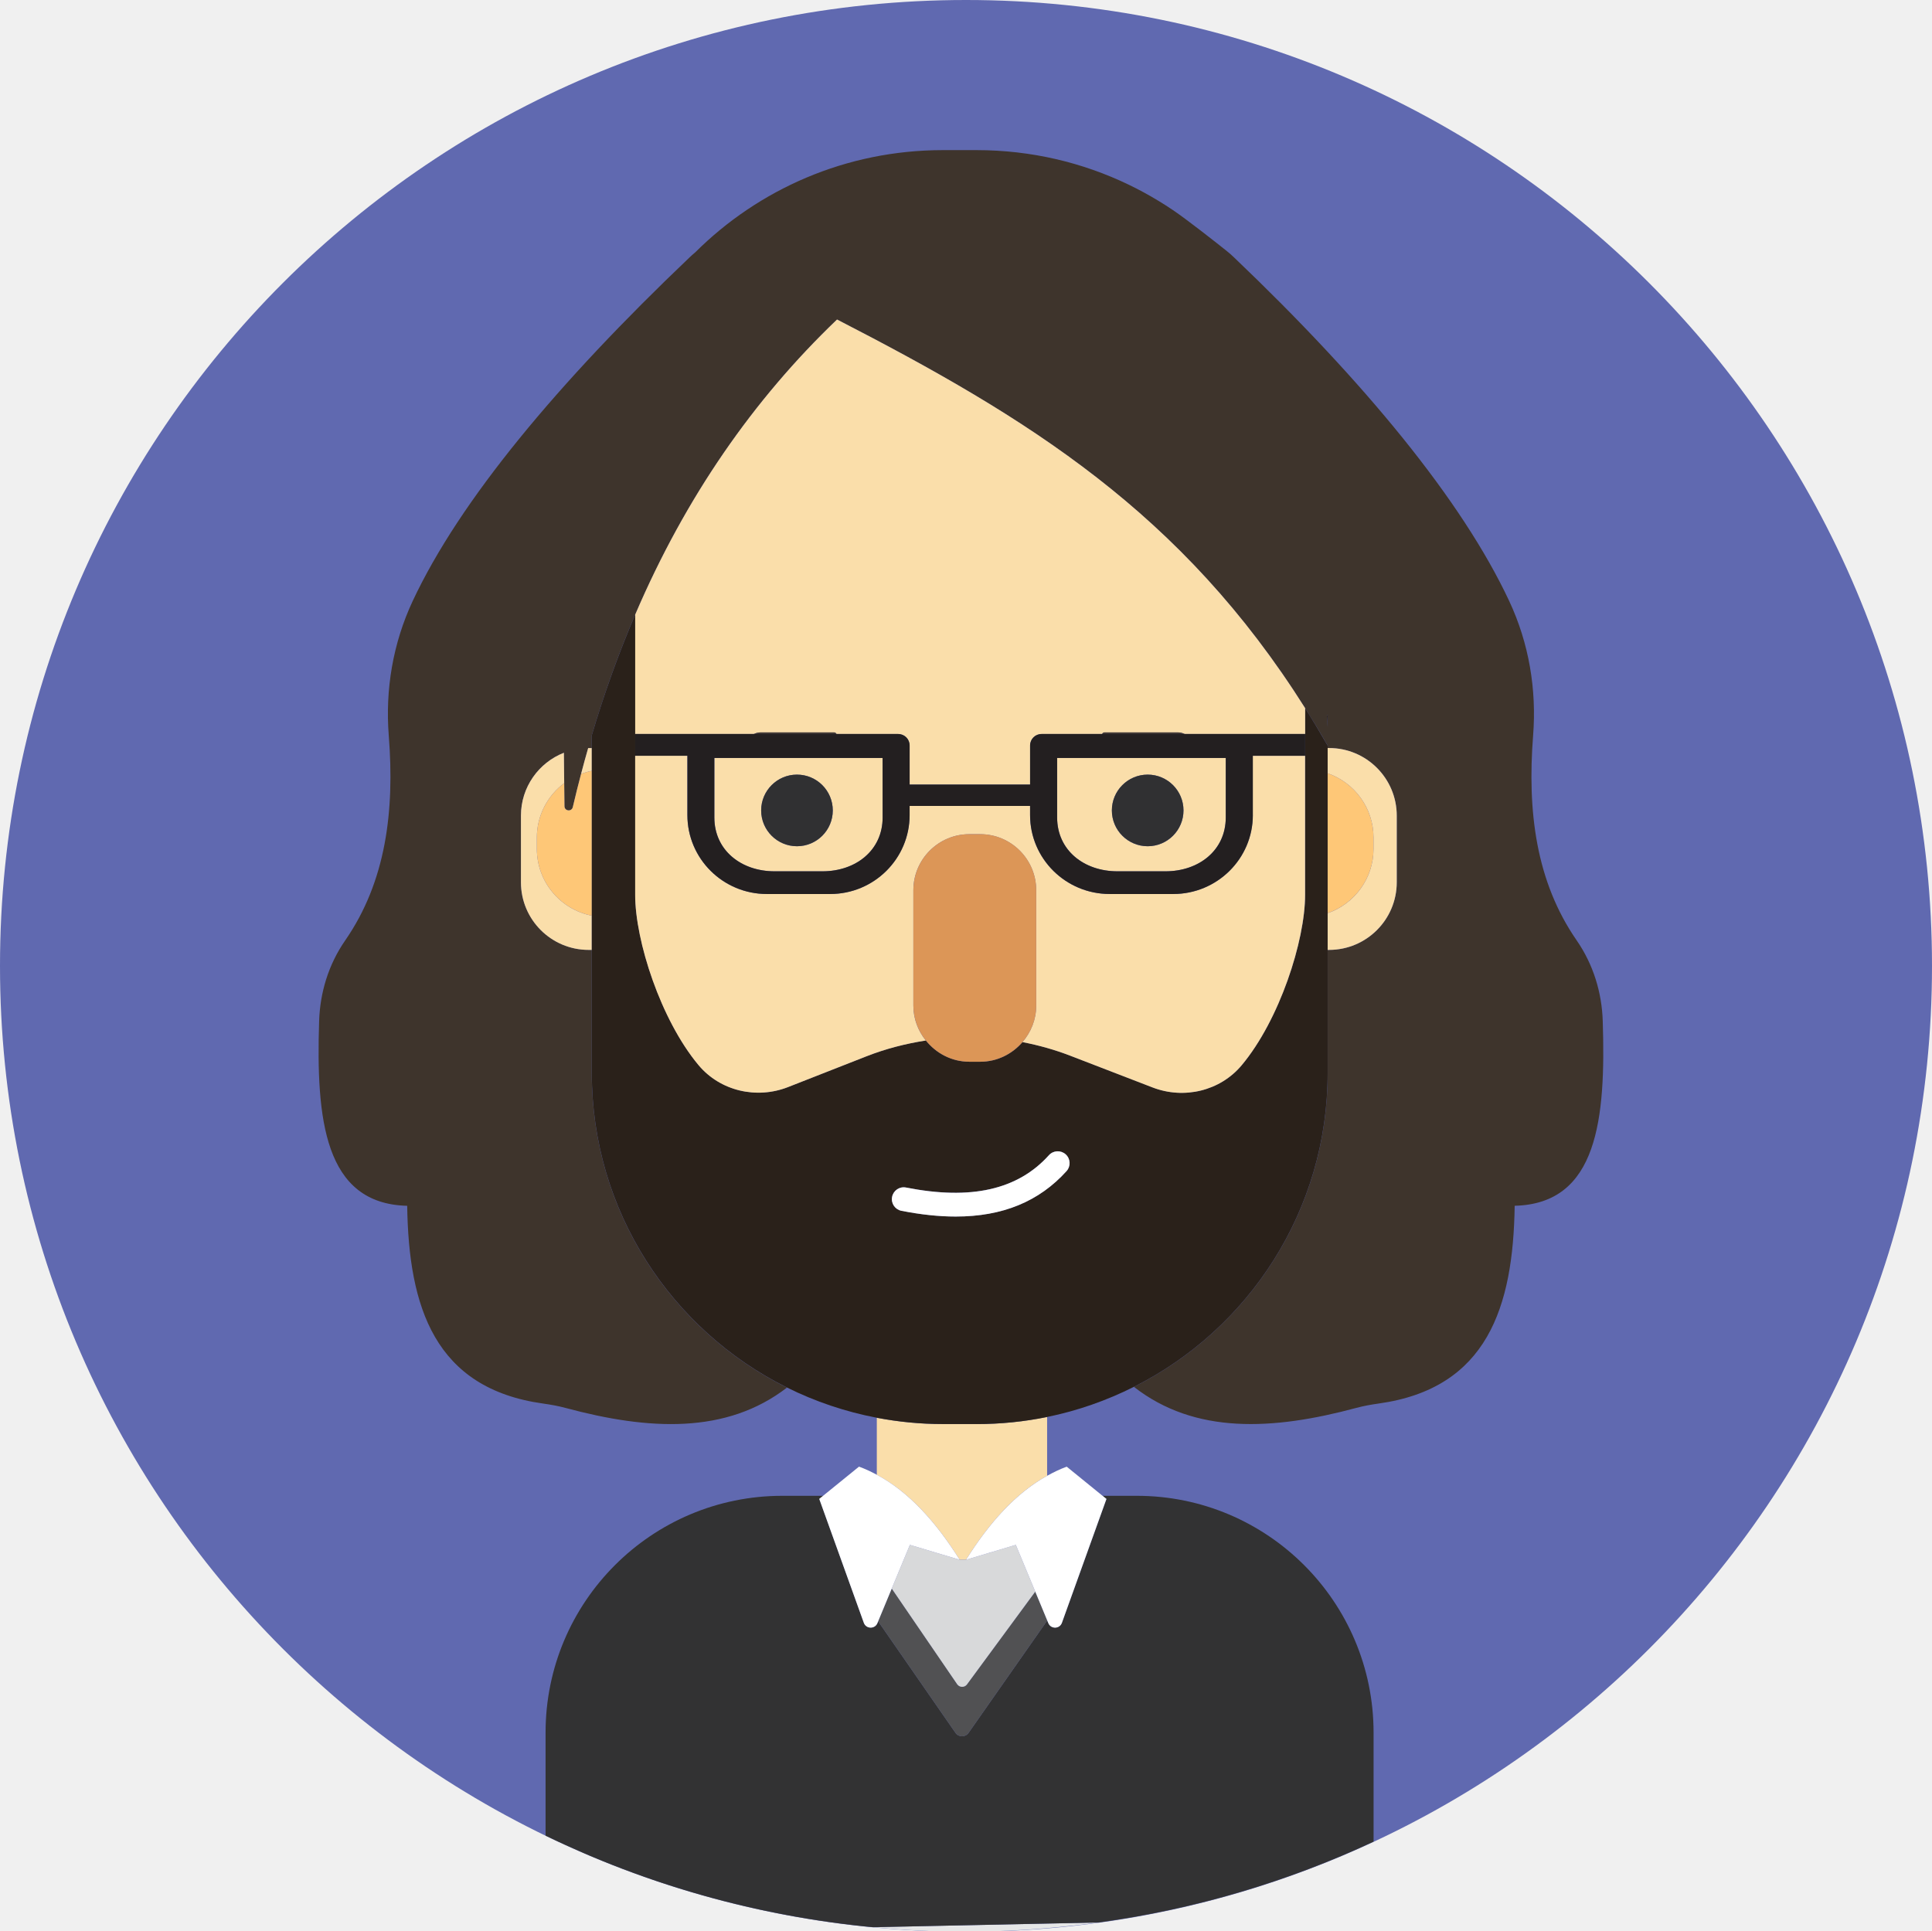
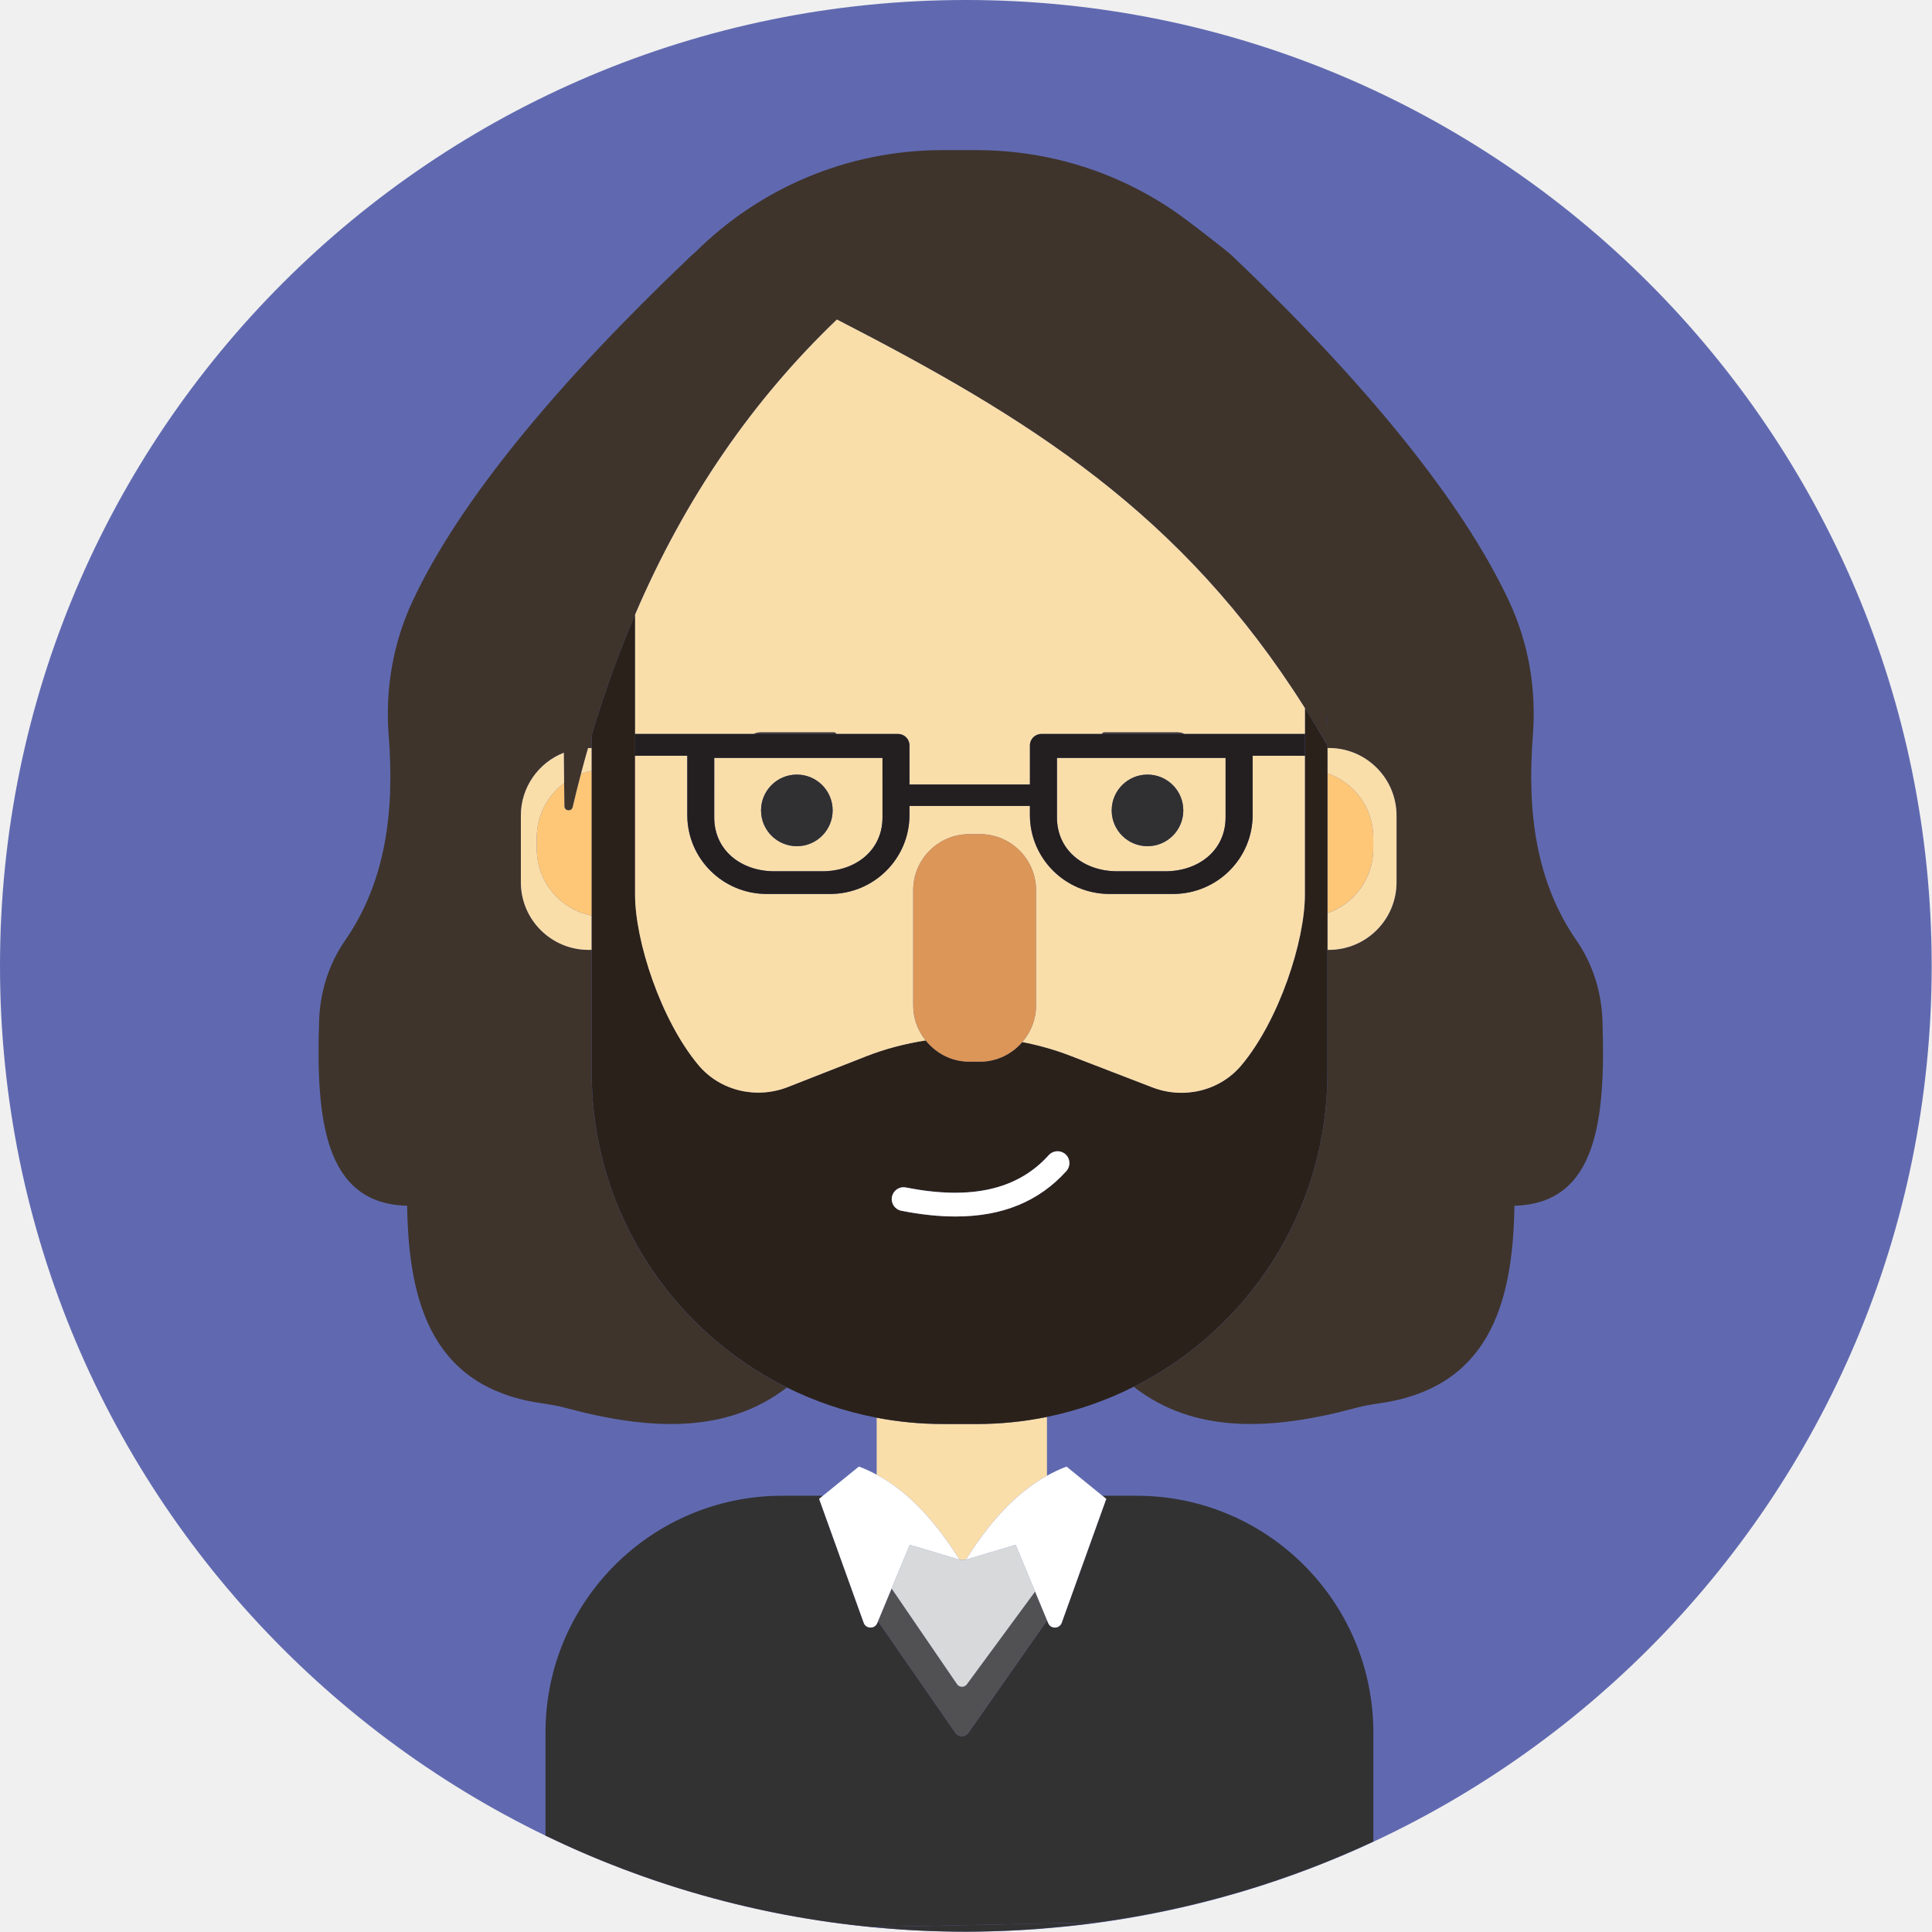
- <svg xmlns="http://www.w3.org/2000/svg" version="1.1" id="Layer_1" x="0px" y="0px" viewBox="0 0 498 497.69" style="enable-background:new 0 0 498 497.69;" xml:space="preserve">
+ <svg xmlns="http://www.w3.org/2000/svg" version="1.1" id="Layer_1" x="0px" y="0px" viewBox="0 0 498 498.08" style="enable-background:new 0 0 498 498.08;" xml:space="preserve">
  <style type="text/css">
	.st0{fill:#6069B0;}
	.st1{fill:none;}
- 	.st2{fill:#E6E7E7;}
+ 	.st2{fill:#323233;}
	.st3{fill:#3E342C;}
- 	.st4{fill:#323233;}
- 	.st5{fill:#FADEAA;}
- 	.st6{fill:#515153;}
- 	.st7{fill:#D8D9DA;}
- 	.st8{fill:#FEC777;}
- 	.st9{fill:#2A211A;}
- 	.st10{fill:#303032;}
- 	.st11{fill:#DC9657;}
- 	.st12{fill:#FFFFFF;}
- 	.st13{fill:#231F20;}
+ 	.st4{fill:#FADEAA;}
+ 	.st5{fill:#515153;}
+ 	.st6{fill:#D8D9DA;}
+ 	.st7{fill:#FEC777;}
+ 	.st8{fill:#2A211A;}
+ 	.st9{fill:#303032;}
+ 	.st10{fill:#DC9657;}
+ 	.st11{fill:#FFFFFF;}
+ 	.st12{fill:#231F20;}
</style>
  <g>
    <circle class="st0" cx="249" cy="249" r="249" />
    <g>
      <path class="st1" d="M269.55,497.09c4.59-0.38,9.14-0.86,13.65-1.48l0,0C278.69,496.22,274.14,496.7,269.55,497.09z" />
      <path class="st1" d="M264.43,497.48c-1.54,0.1-3.09,0.18-4.63,0.25C261.34,497.66,262.89,497.57,264.43,497.48z" />
      <path class="st1" d="M236.86,497.69c-4-0.2-7.97-0.49-11.92-0.87C228.89,497.2,232.86,497.5,236.86,497.69z" />
      <path class="st2" d="M224.92,496.82c0.01,0,0.01,0,0.02,0c3.95,0.38,7.92,0.67,11.92,0.87c4.02,0.19,8.07,0.31,12.14,0.31    c3.62,0,7.21-0.12,10.8-0.27c1.55-0.07,3.09-0.15,4.63-0.25c1.72-0.1,3.42-0.25,5.13-0.39c4.58-0.39,9.14-0.86,13.65-1.48    L224.92,496.82z" />
      <path class="st3" d="M152.54,276.62v-31.75h-0.82c-9.63,0-17.44-7.81-17.44-17.44v-17.16c0-7.38,4.59-13.68,11.07-16.22    c0.02,2.62,0.05,5.23,0.08,7.83c0.02,1.99,0.04,3.98,0.07,5.95c0.01,1.29,1.86,1.49,2.15,0.23c0.67-2.89,1.39-5.73,2.13-8.55    c0.59-2.25,1.21-4.45,1.83-6.66c0.04,0,0.07-0.01,0.11-0.01h0.82v-3.3c3.24-10.94,6.98-21.28,11.19-31.09    c13.02-30.39,30.56-55.53,52.03-76.08c49.51,25.49,88.88,49.81,120.67,100.2c1.96,3.11,3.9,6.33,5.8,9.65v0.62h0.37    c9.63,0,17.44,7.81,17.44,17.44v17.16c0,9.63-7.81,17.44-17.44,17.44h-0.37v31.75c0,35.4-20.33,66.02-49.94,80.9    c15.68,12.24,35.72,11.24,57.35,5.41c1.86-0.5,3.77-0.84,5.68-1.11c28.09-3.89,34.73-24.94,35.11-50.99    c21.43-0.52,23.5-22.47,22.7-47.61c-0.23-7.32-2.41-14.56-6.71-20.79c-10.52-15.19-12.76-33.33-11.24-52.82    c0.93-11.86-1.05-23.78-6.19-34.74c-12.08-25.78-37.16-56.34-70.97-88.59c-0.65-0.62-1.32-1.21-2.03-1.76    c-2.71-2.16-9.94-7.86-13.67-10.38c-1.2-0.81-2.43-1.6-3.67-2.35c-2.49-1.51-5.05-2.91-7.69-4.18    c-11.87-5.72-25.18-8.92-39.23-8.92h-8.69c-24.94,0-47.53,10.09-63.9,26.42l-0.08,0.06c-0.47,0.39-0.92,0.8-1.36,1.22    c-33.96,32.35-59.18,62.63-71.3,88.49c-5.13,10.96-7.12,22.88-6.19,34.74c1.53,19.49-0.72,37.63-11.24,52.82    c-4.31,6.22-6.48,13.46-6.71,20.79c-0.8,25.14,1.28,47.09,22.7,47.61c0.38,26.05,7.02,47.1,35.11,50.99    c1.92,0.27,3.83,0.61,5.68,1.11c21.52,5.8,41.46,6.81,57.1-5.23C173.04,342.91,152.54,312.17,152.54,276.62z M342.23,184.56v2.84    c-0.07-1.04-0.14-2.07-0.21-3.11L342.23,184.56z" />
-       <path class="st4" d="M293,385.61h-8.79l1,0.81l-11.48,31.93c-0.58,1.61-2.84,1.67-3.5,0.09l-0.28-0.69l-20.29,28.98    c-0.82,1.17-2.56,1.17-3.37-0.01l-19.93-28.75l-0.19,0.47c-0.66,1.58-2.92,1.53-3.5-0.09l-11.48-31.93l1-0.81h-10.52    c-33.71,0-61.04,27.33-61.04,61.04v26.57c25.92,12.55,54.34,20.72,84.31,23.6l58.28-1.22l0,0c24.99-3.44,48.79-10.56,70.84-20.84    v-28.11C354.04,412.94,326.71,385.61,293,385.61z" />
-       <path class="st5" d="M247.38,402.1H249c6.06-9.65,12.9-17.23,20.91-21.65v-15.16c-5.87,1.2-11.95,1.83-18.18,1.83h-8.69    c-5.82,0-11.51-0.57-17.03-1.62v14.69C234.23,384.57,241.21,392.27,247.38,402.1z" />
-       <path class="st6" d="M249.25,434.23c-0.63,0.85-1.91,0.83-2.51-0.04l-16.87-24.67l-3.51,8.45l19.93,28.75    c0.82,1.18,2.55,1.18,3.37,0.01l20.29-28.98l-3.09-7.44L249.25,434.23z" />
-       <path class="st7" d="M249.25,434.23l17.6-23.92l-5.01-12.05L249,402.1h-1.62l-12.84-3.84l-4.68,11.26l16.87,24.67    C247.34,435.06,248.62,435.08,249.25,434.23z" />
-       <path class="st5" d="M151.61,192.85c-0.63,2.2-1.25,4.41-1.83,6.66c0.89-0.33,1.81-0.61,2.77-0.8v-5.86h-0.82    C151.68,192.84,151.65,192.85,151.61,192.85z" />
-       <path class="st5" d="M138.38,218.83v-2.9c0-5.75,2.78-10.84,7.05-14.04c-0.03-2.6-0.06-5.21-0.08-7.83    c-6.48,2.54-11.07,8.84-11.07,16.22v17.16c0,9.63,7.81,17.44,17.44,17.44h0.82v-8.83C144.47,234.47,138.38,227.36,138.38,218.83z" />
-       <path class="st5" d="M360.03,227.44v-17.16c0-9.63-7.81-17.44-17.44-17.44h-0.37v6.51c6.87,2.38,11.82,8.89,11.82,16.58v2.9    c0,7.68-4.94,14.2-11.82,16.58v9.47h0.37C352.22,244.87,360.03,237.07,360.03,227.44z" />
-       <path class="st8" d="M147.65,208.06c-0.29,1.26-2.14,1.07-2.15-0.23c-0.02-1.97-0.04-3.95-0.07-5.94    c-4.27,3.2-7.05,8.29-7.05,14.04v2.9c0,8.54,6.09,15.64,14.17,17.22v-37.34c-0.95,0.19-1.87,0.46-2.77,0.8    C149.04,202.33,148.32,205.16,147.65,208.06z" />
-       <path class="st8" d="M354.04,218.83v-2.9c0-7.68-4.94-14.2-11.82-16.58v36.05C349.1,233.02,354.04,226.51,354.04,218.83z" />
-       <path class="st9" d="M342.23,184.56l-0.21-0.26c0.07,1.03,0.14,2.07,0.21,3.11V184.56z" />
-       <path class="st9" d="M251.73,367.12c6.23,0,12.31-0.63,18.18-1.83c7.88-1.61,15.38-4.26,22.37-7.77    c29.61-14.87,49.94-45.5,49.94-80.9v-31.75v-9.47v-36.05v-6.51v-0.62c-1.91-3.32-3.84-6.54-5.8-9.65v6.65v5.61v35.85    c0,11.87-6.61,32.28-16.34,43.92c-5.57,6.66-14.87,8.85-22.97,5.73l-21.19-8.17c-4.03-1.55-8.16-2.71-12.35-3.52    c-2.65,3.08-6.53,5.07-10.91,5.07h-2.76c-4.57,0-8.6-2.16-11.24-5.48c-5.2,0.81-10.33,2.12-15.3,4.07l-20.23,7.94    c-8.12,3.19-17.49,1.01-23.08-5.69c-9.72-11.65-16.31-32.02-16.31-43.88v-35.85v-5.61v-30.77c-4.2,9.81-7.95,20.15-11.19,31.09    v3.3v5.86v37.34v8.83v31.75c0,35.54,20.5,66.28,50.31,81.09c7.22,3.59,14.99,6.23,23.15,7.79c5.52,1.05,11.2,1.62,17.03,1.62h8.69    V367.12z M229.95,308.54c0.33-1.66,1.92-2.74,3.59-2.41c16.76,3.3,28.81,0.58,36.83-8.33c1.13-1.25,3.06-1.35,4.32-0.23    c1.25,1.13,1.36,3.06,0.23,4.32c-7.06,7.84-16.48,11.72-28.57,11.72c-4.32,0-8.98-0.5-13.99-1.48    C230.7,311.81,229.62,310.2,229.95,308.54z" />
-       <path class="st5" d="M215.76,82.37c-21.47,20.55-39.01,45.69-52.03,76.08v30.77h30.59c0.52-0.24,1.09-0.4,1.7-0.4h19    c0.28,0,0.47,0.18,0.6,0.4h15.9c1.63,0,2.95,1.32,2.95,2.95v2.66v7.42h31.05v-7.42v-2.66c0-1.63,1.32-2.95,2.95-2.95h15.6    c0.13-0.22,0.32-0.4,0.6-0.4h19c0.61,0,1.18,0.16,1.7,0.4h31.05v-6.65C304.64,132.18,265.27,107.86,215.76,82.37z" />
-       <path class="st5" d="M184.14,210.73c0,8.51,6.94,13.89,15.51,13.89h12.36c8.56,0,15.51-5.39,15.51-13.89V195.4h-43.37    L184.14,210.73L184.14,210.73z M205.43,199.7c5.1,0,9.23,4.13,9.23,9.23s-4.13,9.23-9.23,9.23c-5.09,0-9.23-4.13-9.23-9.23    S200.33,199.7,205.43,199.7z" />
-       <path class="st5" d="M322.93,210.12c0,11.24-9.19,20.35-20.53,20.35h-16.36c-11.34,0-20.53-9.11-20.53-20.35v-2.35h-31.05v2.35    c0,11.24-9.17,20.35-20.48,20.35h-16.32c-11.31,0-20.48-9.11-20.48-20.35v-15.29h-13.46v35.85c0,11.86,6.59,32.23,16.31,43.88    c5.59,6.7,14.96,8.87,23.08,5.69l20.23-7.94c4.97-1.95,10.1-3.26,15.3-4.07c-1.98-2.47-3.21-5.56-3.21-8.97V229.5    c0-7.98,6.47-14.45,14.45-14.45h2.76c7.98,0,14.45,6.47,14.45,14.45v29.77c0,3.6-1.36,6.85-3.54,9.38    c4.19,0.81,8.32,1.96,12.35,3.52l21.19,8.17c8.1,3.12,17.4,0.93,22.97-5.73c9.74-11.64,16.34-32.05,16.34-43.92v-35.85h-13.49    v15.28H322.93z" />
-       <path class="st5" d="M272.49,210.73c0,8.51,6.96,13.89,15.54,13.89h12.39c8.58,0,15.54-5.39,15.54-13.89V195.4h-43.47    L272.49,210.73L272.49,210.73z M295.83,199.7c5.09,0,9.23,4.13,9.23,9.23s-4.13,9.23-9.23,9.23s-9.23-4.13-9.23-9.23    S290.74,199.7,295.83,199.7z" />
-       <path class="st10" d="M205.43,218.15c5.1,0,9.23-4.13,9.23-9.23s-4.13-9.23-9.23-9.23c-5.09,0-9.23,4.13-9.23,9.23    S200.33,218.15,205.43,218.15z" />
-       <path class="st10" d="M295.83,218.15c5.09,0,9.23-4.13,9.23-9.23s-4.13-9.23-9.23-9.23s-9.23,4.13-9.23,9.23    S290.74,218.15,295.83,218.15z" />
-       <path class="st11" d="M267.1,229.49c0-7.98-6.47-14.45-14.45-14.45h-2.76c-7.98,0-14.45,6.47-14.45,14.45v29.77    c0,3.41,1.23,6.5,3.21,8.97c2.65,3.31,6.67,5.48,11.24,5.48h2.76c4.38,0,8.26-1.99,10.91-5.07c2.17-2.53,3.54-5.78,3.54-9.38    L267.1,229.49L267.1,229.49z" />
+       <path class="st2" d="M293,385.61h-8.79l1,0.81l-11.48,31.93c-0.58,1.61-2.84,1.67-3.5,0.09l-0.28-0.69l-20.29,28.98    c-0.82,1.17-2.56,1.17-3.37-0.01l-19.93-28.75l-0.19,0.47c-0.66,1.58-2.92,1.53-3.5-0.09l-11.48-31.93l1-0.81h-10.52    c-33.71,0-61.04,27.33-61.04,61.04v26.57c25.92,12.55,54.34,20.72,84.31,23.6l58.28-1.22l0,0c24.99-3.44,48.79-10.56,70.84-20.84    v-28.11C354.04,412.94,326.71,385.61,293,385.61z" />
+       <path class="st4" d="M247.38,402.1H249c6.06-9.65,12.9-17.23,20.91-21.65v-15.16c-5.87,1.2-11.95,1.83-18.18,1.83h-8.69    c-5.82,0-11.51-0.57-17.03-1.62v14.69C234.23,384.57,241.21,392.27,247.38,402.1z" />
+       <path class="st5" d="M249.25,434.23c-0.63,0.85-1.91,0.83-2.51-0.04l-16.87-24.67l-3.51,8.45l19.93,28.75    c0.82,1.18,2.55,1.18,3.37,0.01l20.29-28.98l-3.09-7.44L249.25,434.23z" />
+       <path class="st6" d="M249.25,434.23l17.6-23.92l-5.01-12.05L249,402.1h-1.62l-12.84-3.84l-4.68,11.26l16.87,24.67    C247.34,435.06,248.62,435.08,249.25,434.23z" />
+       <path class="st4" d="M151.61,192.85c-0.63,2.2-1.25,4.41-1.83,6.66c0.89-0.33,1.81-0.61,2.77-0.8v-5.86h-0.82    C151.68,192.84,151.65,192.85,151.61,192.85z" />
+       <path class="st4" d="M138.38,218.83v-2.9c0-5.75,2.78-10.84,7.05-14.04c-0.03-2.6-0.06-5.21-0.08-7.83    c-6.48,2.54-11.07,8.84-11.07,16.22v17.16c0,9.63,7.81,17.44,17.44,17.44h0.82v-8.83C144.47,234.47,138.38,227.36,138.38,218.83z" />
+       <path class="st4" d="M360.03,227.44v-17.16c0-9.63-7.81-17.44-17.44-17.44h-0.37v6.51c6.87,2.38,11.82,8.89,11.82,16.58v2.9    c0,7.68-4.94,14.2-11.82,16.58v9.47h0.37C352.22,244.87,360.03,237.07,360.03,227.44z" />
+       <path class="st7" d="M147.65,208.06c-0.29,1.26-2.14,1.07-2.15-0.23c-0.02-1.97-0.04-3.95-0.07-5.94    c-4.27,3.2-7.05,8.29-7.05,14.04v2.9c0,8.54,6.09,15.64,14.17,17.22v-37.34c-0.95,0.19-1.87,0.46-2.77,0.8    C149.04,202.33,148.32,205.16,147.65,208.06z" />
+       <path class="st7" d="M354.04,218.83v-2.9c0-7.68-4.94-14.2-11.82-16.58v36.05C349.1,233.02,354.04,226.51,354.04,218.83z" />
+       <path class="st8" d="M342.23,184.56l-0.21-0.26c0.07,1.03,0.14,2.07,0.21,3.11V184.56z" />
+       <path class="st8" d="M251.73,367.12c6.23,0,12.31-0.63,18.18-1.83c7.88-1.61,15.38-4.26,22.37-7.77    c29.61-14.87,49.94-45.5,49.94-80.9v-31.75v-9.47v-36.05v-6.51v-0.62c-1.91-3.32-3.84-6.54-5.8-9.65v6.65v5.61v35.85    c0,11.87-6.61,32.28-16.34,43.92c-5.57,6.66-14.87,8.85-22.97,5.73l-21.19-8.17c-4.03-1.55-8.16-2.71-12.35-3.52    c-2.65,3.08-6.53,5.07-10.91,5.07h-2.76c-4.57,0-8.6-2.16-11.24-5.48c-5.2,0.81-10.33,2.12-15.3,4.07l-20.23,7.94    c-8.12,3.19-17.49,1.01-23.08-5.69c-9.72-11.65-16.31-32.02-16.31-43.88v-35.85v-5.61v-30.77c-4.2,9.81-7.95,20.15-11.19,31.09    v3.3v5.86v37.34v8.83v31.75c0,35.54,20.5,66.28,50.31,81.09c7.22,3.59,14.99,6.23,23.15,7.79c5.52,1.05,11.2,1.62,17.03,1.62    L251.73,367.12L251.73,367.12z M229.95,308.54c0.33-1.66,1.92-2.74,3.59-2.41c16.76,3.3,28.81,0.58,36.83-8.33    c1.13-1.25,3.06-1.35,4.32-0.23c1.25,1.13,1.36,3.06,0.23,4.32c-7.06,7.84-16.48,11.72-28.57,11.72c-4.32,0-8.98-0.5-13.99-1.48    C230.7,311.81,229.62,310.2,229.95,308.54z" />
+       <path class="st4" d="M215.76,82.37c-21.47,20.55-39.01,45.69-52.03,76.08v30.77h30.59c0.52-0.24,1.09-0.4,1.7-0.4h19    c0.28,0,0.47,0.18,0.6,0.4h15.9c1.63,0,2.95,1.32,2.95,2.95v2.66v7.42h31.05v-7.42v-2.66c0-1.63,1.32-2.95,2.95-2.95h15.6    c0.13-0.22,0.32-0.4,0.6-0.4h19c0.61,0,1.18,0.16,1.7,0.4h31.05v-6.65C304.64,132.18,265.27,107.86,215.76,82.37z" />
+       <path class="st4" d="M184.14,210.73c0,8.51,6.94,13.89,15.51,13.89h12.36c8.56,0,15.51-5.39,15.51-13.89V195.4h-43.37    L184.14,210.73L184.14,210.73z M205.43,199.7c5.1,0,9.23,4.13,9.23,9.23s-4.13,9.23-9.23,9.23c-5.09,0-9.23-4.13-9.23-9.23    S200.33,199.7,205.43,199.7z" />
+       <path class="st4" d="M322.93,210.12c0,11.24-9.19,20.35-20.53,20.35h-16.36c-11.34,0-20.53-9.11-20.53-20.35v-2.35h-31.05v2.35    c0,11.24-9.17,20.35-20.48,20.35h-16.32c-11.31,0-20.48-9.11-20.48-20.35v-15.29h-13.46v35.85c0,11.86,6.59,32.23,16.31,43.88    c5.59,6.7,14.96,8.87,23.08,5.69l20.23-7.94c4.97-1.95,10.1-3.26,15.3-4.07c-1.98-2.47-3.21-5.56-3.21-8.97V229.5    c0-7.98,6.47-14.45,14.45-14.45h2.76c7.98,0,14.45,6.47,14.45,14.45v29.77c0,3.6-1.36,6.85-3.54,9.38    c4.19,0.81,8.32,1.96,12.35,3.52l21.19,8.17c8.1,3.12,17.4,0.93,22.97-5.73c9.74-11.64,16.34-32.05,16.34-43.92v-35.85h-13.49    v15.28H322.93z" />
+       <path class="st4" d="M272.49,210.73c0,8.51,6.96,13.89,15.54,13.89h12.39c8.58,0,15.54-5.39,15.54-13.89V195.4h-43.47    L272.49,210.73L272.49,210.73z M295.83,199.7c5.09,0,9.23,4.13,9.23,9.23s-4.13,9.23-9.23,9.23s-9.23-4.13-9.23-9.23    S290.74,199.7,295.83,199.7z" />
+       <path class="st9" d="M205.43,218.15c5.1,0,9.23-4.13,9.23-9.23s-4.13-9.23-9.23-9.23c-5.09,0-9.23,4.13-9.23,9.23    S200.33,218.15,205.43,218.15z" />
+       <path class="st9" d="M295.83,218.15c5.09,0,9.23-4.13,9.23-9.23s-4.13-9.23-9.23-9.23s-9.23,4.13-9.23,9.23    S290.74,218.15,295.83,218.15z" />
+       <path class="st10" d="M267.1,229.49c0-7.98-6.47-14.45-14.45-14.45h-2.76c-7.98,0-14.45,6.47-14.45,14.45v29.77    c0,3.41,1.23,6.5,3.21,8.97c2.65,3.31,6.67,5.48,11.24,5.48h2.76c4.38,0,8.26-1.99,10.91-5.07c2.17-2.53,3.54-5.78,3.54-9.38    L267.1,229.49L267.1,229.49z" />
      <path class="st3" d="M215.02,188.81h-19c-0.61,0-1.18,0.16-1.7,0.4h21.3C215.5,188.99,215.3,188.81,215.02,188.81z" />
      <path class="st3" d="M303.67,188.81h-19c-0.28,0-0.47,0.18-0.6,0.4h21.3C304.85,188.97,304.28,188.81,303.67,188.81z" />
-       <path class="st12" d="M222.66,418.35c0.58,1.61,2.84,1.67,3.5,0.09l0.19-0.47l3.51-8.45l4.68-11.26l12.84,3.84    c-6.18-9.84-13.16-17.53-21.37-21.92c-1.49-0.8-3.01-1.52-4.59-2.09l-9.25,7.51l-1,0.81L222.66,418.35z" />
-       <path class="st12" d="M249,402.1l12.84-3.84l5.01,12.05l3.09,7.44l0.28,0.69c0.66,1.58,2.92,1.53,3.5-0.09l11.48-31.93l-1-0.81    l-9.24-7.51c-1.74,0.63-3.41,1.45-5.05,2.35C261.9,384.88,255.06,392.45,249,402.1z" />
-       <path class="st13" d="M284.07,189.22h-15.6c-1.63,0-2.95,1.32-2.95,2.95v2.66v7.42h-31.05v-7.42v-2.66c0-1.63-1.32-2.95-2.95-2.95    h-15.9h-21.3h-30.59v5.61h13.46v15.29c0,11.24,9.17,20.35,20.48,20.35h16.32c11.31,0,20.48-9.11,20.48-20.35v-2.35h31.05v2.35    c0,11.24,9.19,20.35,20.53,20.35h16.36c11.34,0,20.53-9.11,20.53-20.35v-15.29h13.49v-5.61h-31.05H284.07z M227.51,210.73    c0,8.51-6.94,13.89-15.51,13.89h-12.36c-8.56,0-15.51-5.39-15.51-13.89V195.4h43.37L227.51,210.73L227.51,210.73z M315.96,210.73    c0,8.51-6.96,13.89-15.54,13.89h-12.39c-8.58,0-15.54-5.39-15.54-13.89V195.4h43.47L315.96,210.73L315.96,210.73z" />
-       <path class="st12" d="M274.92,301.9c1.13-1.26,1.03-3.19-0.23-4.32s-3.19-1.03-4.32,0.23c-8.03,8.91-20.07,11.64-36.83,8.33    c-1.67-0.33-3.26,0.75-3.59,2.41s0.75,3.26,2.41,3.59c5.02,0.99,9.68,1.48,13.99,1.48C258.44,313.62,267.85,309.74,274.92,301.9z" />
+       <path class="st11" d="M222.66,418.35c0.58,1.61,2.84,1.67,3.5,0.09l0.19-0.47l3.51-8.45l4.68-11.26l12.84,3.84    c-6.18-9.84-13.16-17.53-21.37-21.92c-1.49-0.8-3.01-1.52-4.59-2.09l-9.25,7.51l-1,0.81L222.66,418.35z" />
+       <path class="st11" d="M249,402.1l12.84-3.84l5.01,12.05l3.09,7.44l0.28,0.69c0.66,1.58,2.92,1.53,3.5-0.09l11.48-31.93l-1-0.81    l-9.24-7.51c-1.74,0.63-3.41,1.45-5.05,2.35C261.9,384.88,255.06,392.45,249,402.1z" />
+       <path class="st12" d="M284.07,189.22h-15.6c-1.63,0-2.95,1.32-2.95,2.95v2.66v7.42h-31.05v-7.42v-2.66c0-1.63-1.32-2.95-2.95-2.95    h-15.9h-21.3h-30.59v5.61h13.46v15.29c0,11.24,9.17,20.35,20.48,20.35h16.32c11.31,0,20.48-9.11,20.48-20.35v-2.35h31.05v2.35    c0,11.24,9.19,20.35,20.53,20.35h16.36c11.34,0,20.53-9.11,20.53-20.35v-15.29h13.49v-5.61h-31.05H284.07z M227.51,210.73    c0,8.51-6.94,13.89-15.51,13.89h-12.36c-8.56,0-15.51-5.39-15.51-13.89V195.4h43.37L227.51,210.73L227.51,210.73z M315.96,210.73    c0,8.51-6.96,13.89-15.54,13.89h-12.39c-8.58,0-15.54-5.39-15.54-13.89V195.4h43.47L315.96,210.73L315.96,210.73z" />
+       <path class="st11" d="M274.92,301.9c1.13-1.26,1.03-3.19-0.23-4.32s-3.19-1.03-4.32,0.23c-8.03,8.91-20.07,11.64-36.83,8.33    c-1.67-0.33-3.26,0.75-3.59,2.41s0.75,3.26,2.41,3.59c5.02,0.99,9.68,1.48,13.99,1.48C258.44,313.62,267.85,309.74,274.92,301.9z" />
    </g>
  </g>
</svg>
